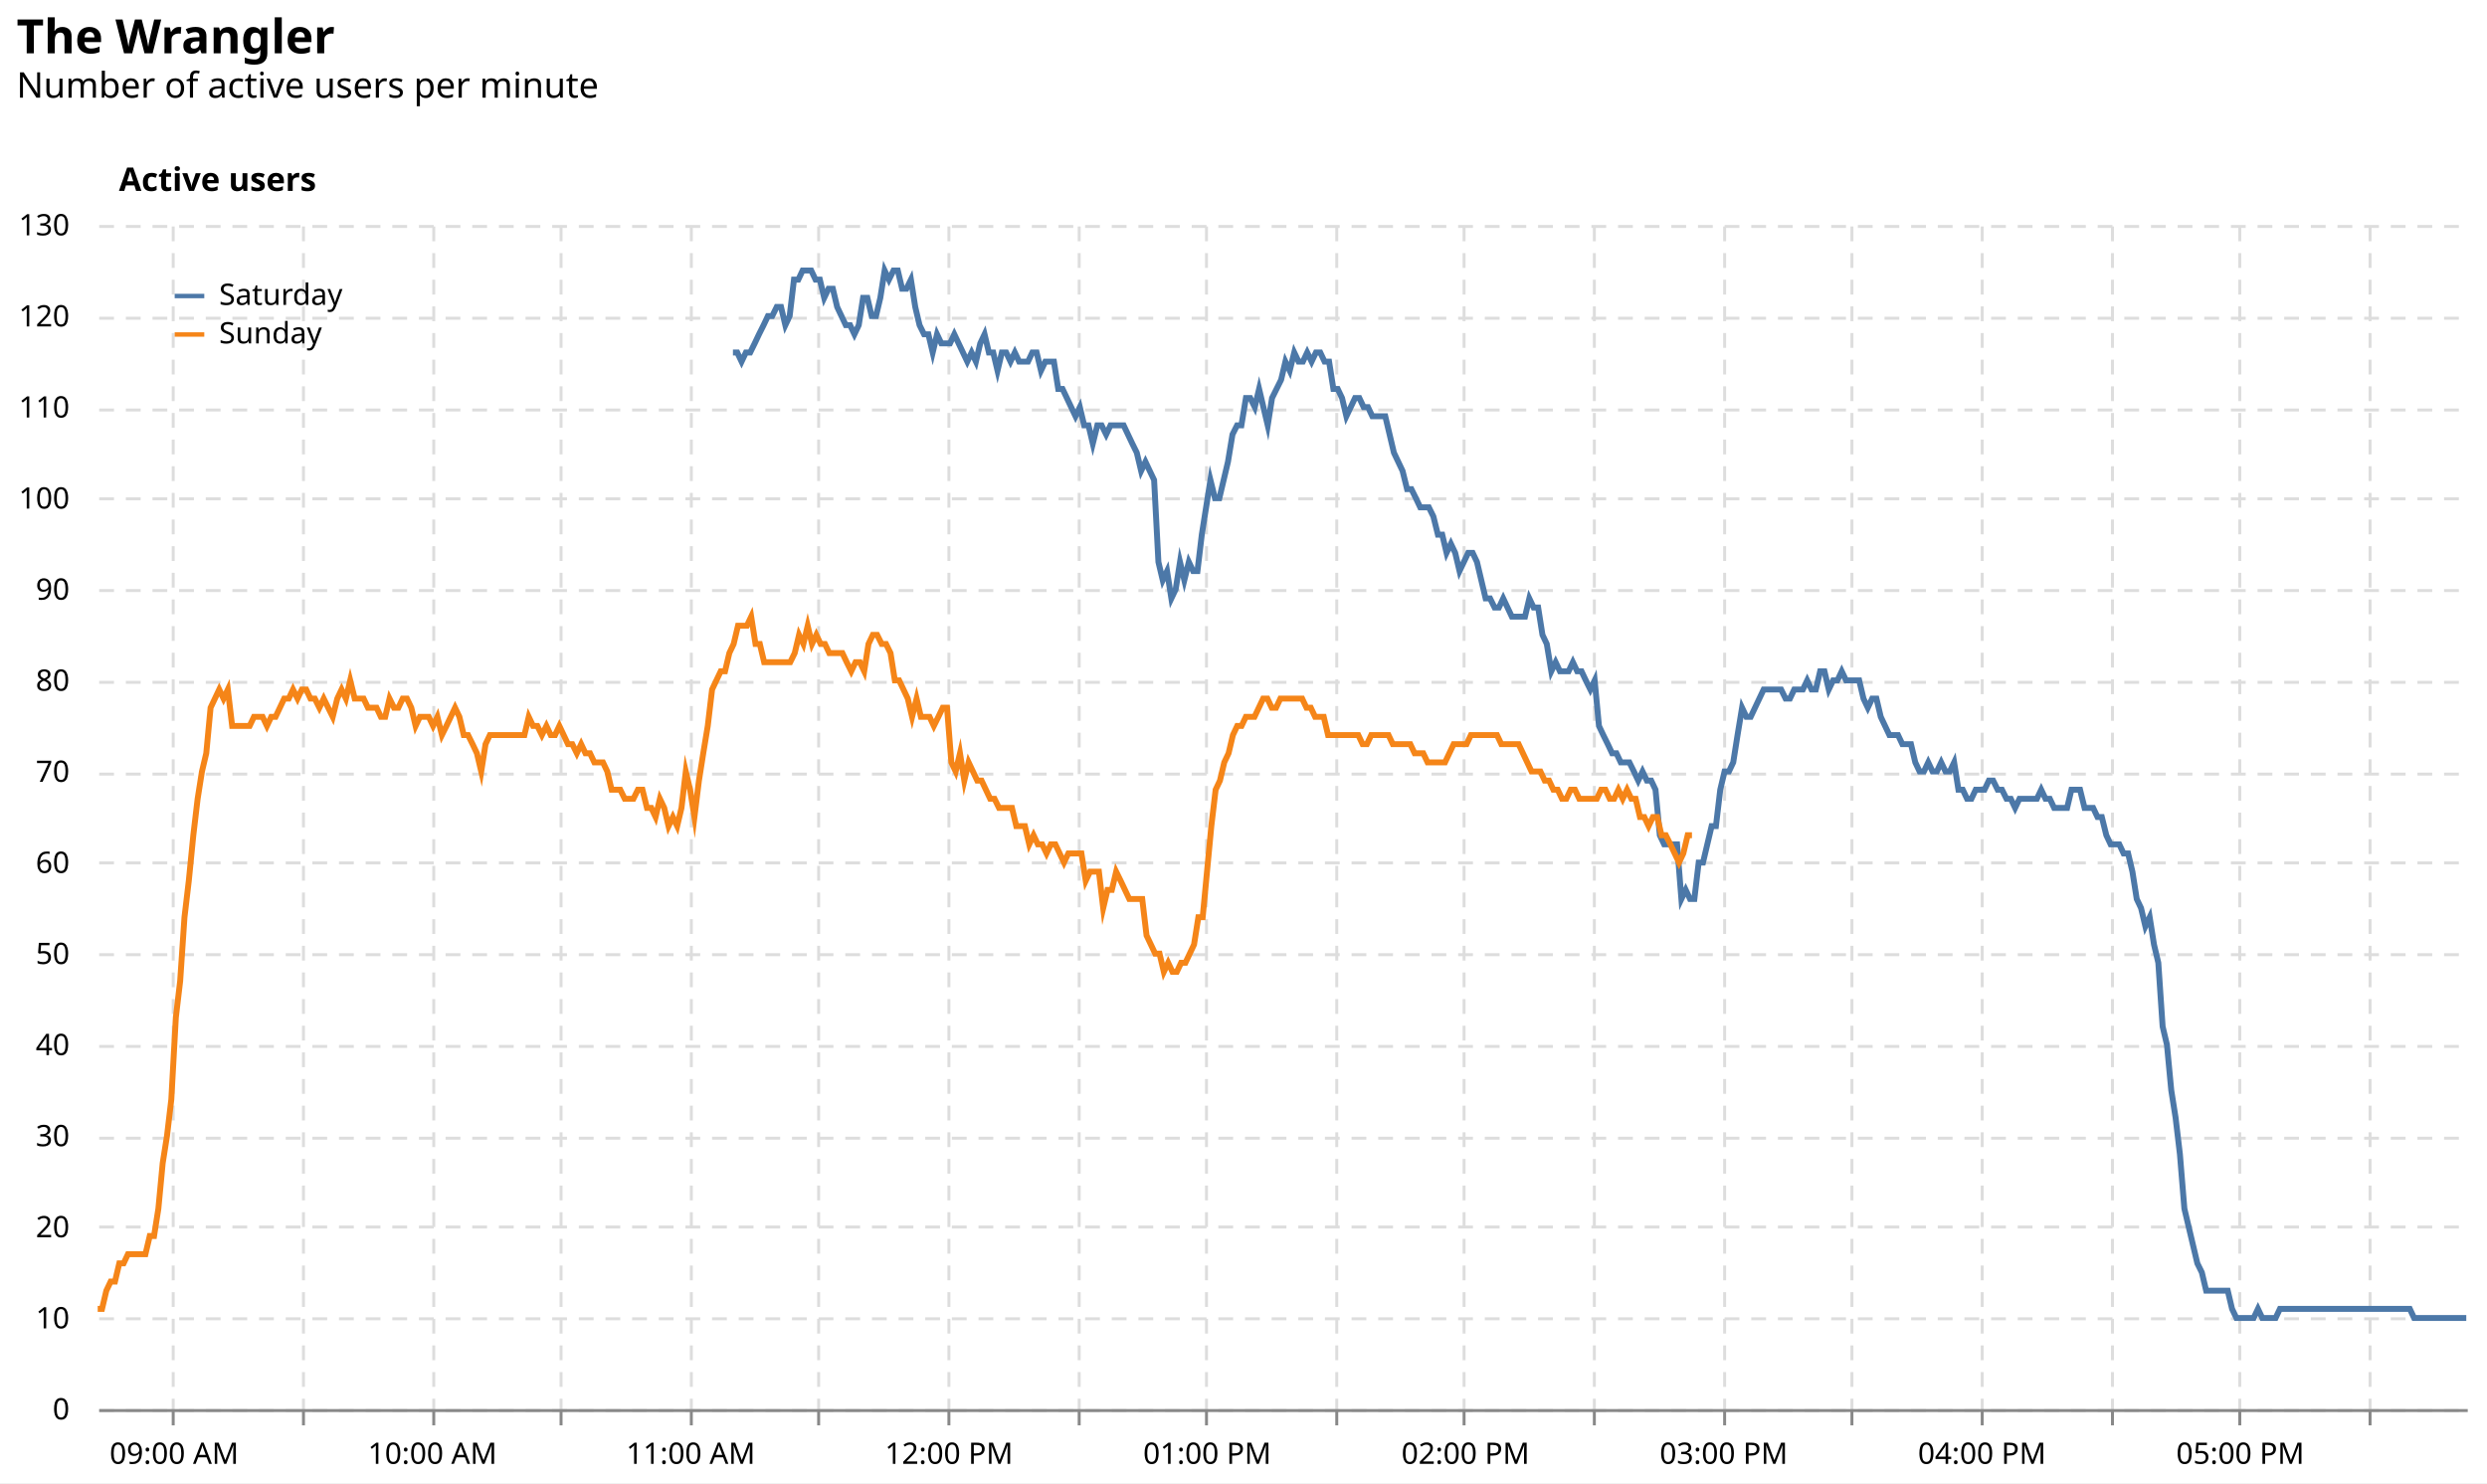
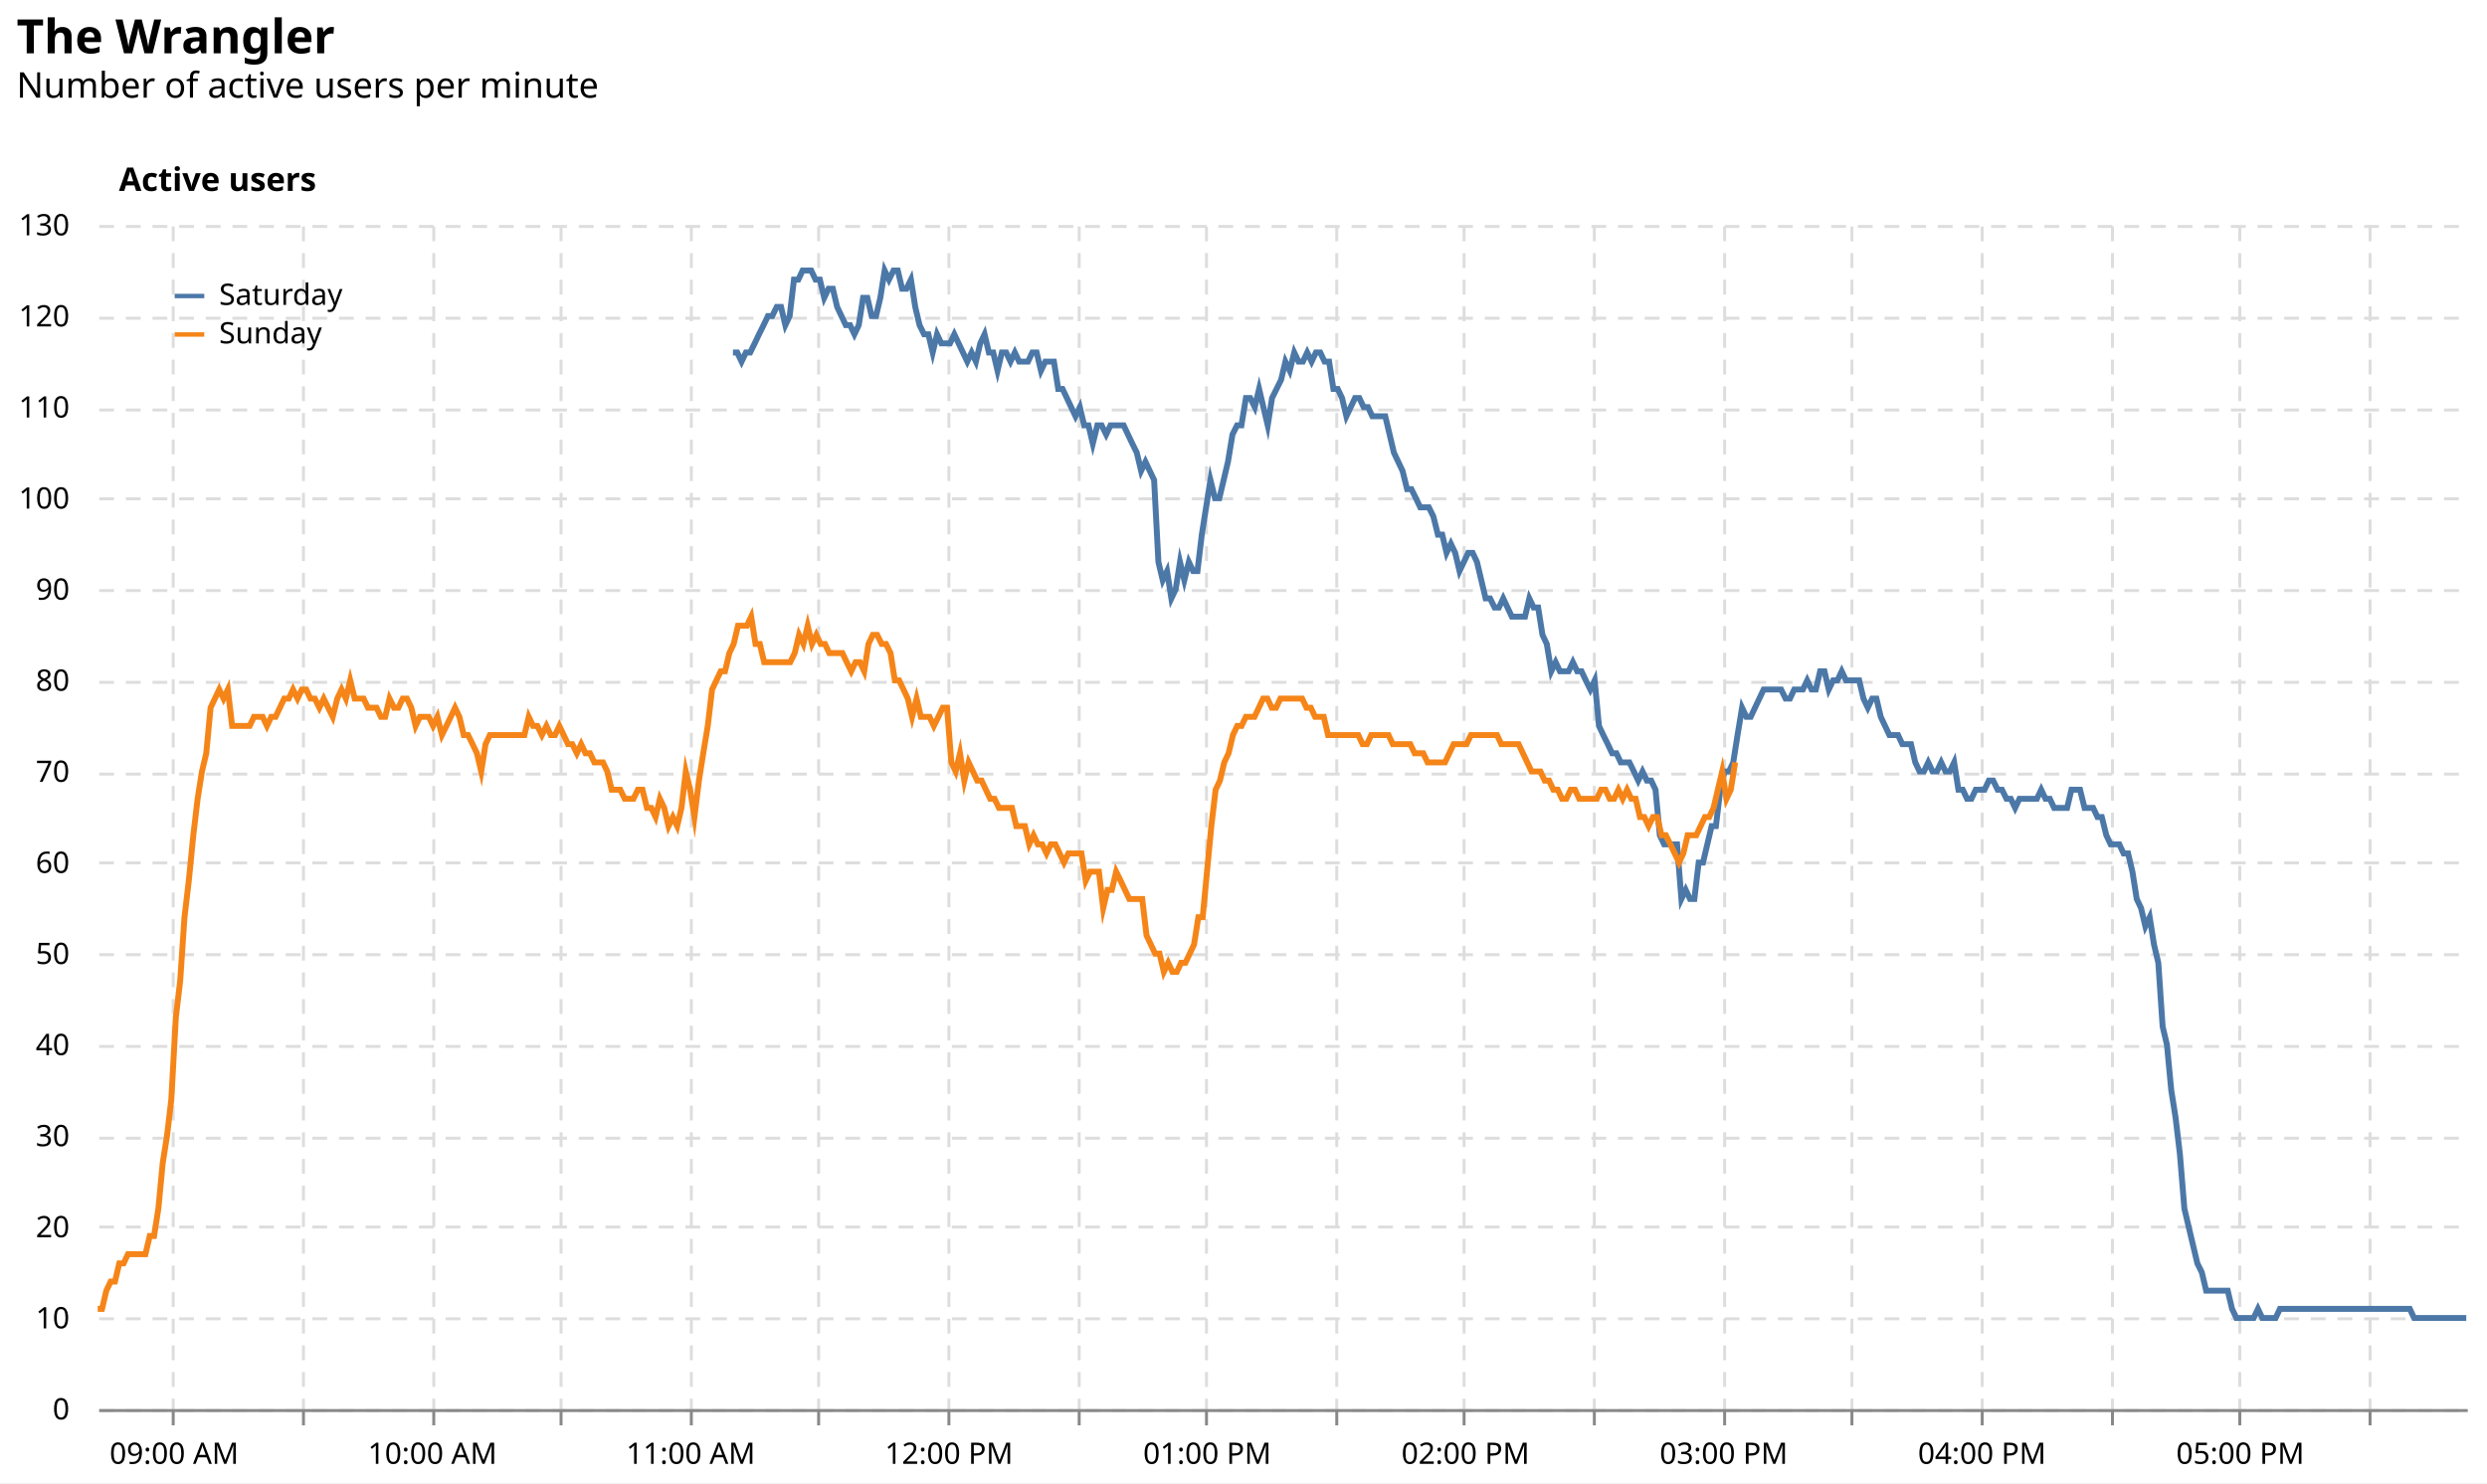
<svg xmlns="http://www.w3.org/2000/svg" version="1.1" class="marks" width="840" height="501" viewBox="0 0 840 501">
  <rect width="840" height="501" fill="white" />
  <g fill="none" stroke-miterlimit="10" transform="translate(33,76)">
    <g class="mark-group role-frame root" role="graphics-object" aria-roledescription="group mark container">
      <g transform="translate(0,0)">
        <path class="background" aria-hidden="true" d="M0,0h800v400h-800Z" stroke="#ddd" stroke-width="0" />
        <g>
          <g class="mark-group role-axis" role="graphics-symbol" aria-roledescription="axis" aria-label="X-axis for a time scale with values from Saturday, 13 November 2021, 8:42:34 AM to Saturday, 13 November 2021, 5:52:50 PM">
            <g transform="translate(0.5,400.5)">
              <path class="background" aria-hidden="true" d="M0,0h0v0h0Z" pointer-events="none" />
              <g>
                <g class="mark-rule role-axis-grid" pointer-events="none">
                  <line transform="translate(25,-400)" x2="0" y2="400" stroke="#ddd" stroke-width="1" stroke-dasharray="5,4" opacity="1" />
                  <line transform="translate(69,-400)" x2="0" y2="400" stroke="#ddd" stroke-width="1" stroke-dasharray="5,4" opacity="1" />
                  <line transform="translate(113,-400)" x2="0" y2="400" stroke="#ddd" stroke-width="1" stroke-dasharray="5,4" opacity="1" />
                  <line transform="translate(156,-400)" x2="0" y2="400" stroke="#ddd" stroke-width="1" stroke-dasharray="5,4" opacity="1" />
                  <line transform="translate(200,-400)" x2="0" y2="400" stroke="#ddd" stroke-width="1" stroke-dasharray="5,4" opacity="1" />
                  <line transform="translate(243,-400)" x2="0" y2="400" stroke="#ddd" stroke-width="1" stroke-dasharray="5,4" opacity="1" />
                  <line transform="translate(287,-400)" x2="0" y2="400" stroke="#ddd" stroke-width="1" stroke-dasharray="5,4" opacity="1" />
                  <line transform="translate(331,-400)" x2="0" y2="400" stroke="#ddd" stroke-width="1" stroke-dasharray="5,4" opacity="1" />
                  <line transform="translate(374,-400)" x2="0" y2="400" stroke="#ddd" stroke-width="1" stroke-dasharray="5,4" opacity="1" />
                  <line transform="translate(418,-400)" x2="0" y2="400" stroke="#ddd" stroke-width="1" stroke-dasharray="5,4" opacity="1" />
                  <line transform="translate(461,-400)" x2="0" y2="400" stroke="#ddd" stroke-width="1" stroke-dasharray="5,4" opacity="1" />
                  <line transform="translate(505,-400)" x2="0" y2="400" stroke="#ddd" stroke-width="1" stroke-dasharray="5,4" opacity="1" />
                  <line transform="translate(549,-400)" x2="0" y2="400" stroke="#ddd" stroke-width="1" stroke-dasharray="5,4" opacity="1" />
                  <line transform="translate(592,-400)" x2="0" y2="400" stroke="#ddd" stroke-width="1" stroke-dasharray="5,4" opacity="1" />
                  <line transform="translate(636,-400)" x2="0" y2="400" stroke="#ddd" stroke-width="1" stroke-dasharray="5,4" opacity="1" />
                  <line transform="translate(680,-400)" x2="0" y2="400" stroke="#ddd" stroke-width="1" stroke-dasharray="5,4" opacity="1" />
                  <line transform="translate(723,-400)" x2="0" y2="400" stroke="#ddd" stroke-width="1" stroke-dasharray="5,4" opacity="1" />
                  <line transform="translate(767,-400)" x2="0" y2="400" stroke="#ddd" stroke-width="1" stroke-dasharray="5,4" opacity="1" />
                </g>
              </g>
              <path class="foreground" aria-hidden="true" d="" pointer-events="none" display="none" />
            </g>
          </g>
          <g class="mark-group role-axis" role="graphics-symbol" aria-roledescription="axis" aria-label="Y-axis for a linear scale with values from 0 to 130">
            <g transform="translate(0.5,0.5)">
              <path class="background" aria-hidden="true" d="M0,0h0v0h0Z" pointer-events="none" />
              <g>
                <g class="mark-rule role-axis-grid" pointer-events="none">
                  <line transform="translate(0,400)" x2="800" y2="0" stroke="#ddd" stroke-width="1" stroke-dasharray="5,4" opacity="1" />
                  <line transform="translate(0,369)" x2="800" y2="0" stroke="#ddd" stroke-width="1" stroke-dasharray="5,4" opacity="1" />
                  <line transform="translate(0,338)" x2="800" y2="0" stroke="#ddd" stroke-width="1" stroke-dasharray="5,4" opacity="1" />
                  <line transform="translate(0,308)" x2="800" y2="0" stroke="#ddd" stroke-width="1" stroke-dasharray="5,4" opacity="1" />
                  <line transform="translate(0,277)" x2="800" y2="0" stroke="#ddd" stroke-width="1" stroke-dasharray="5,4" opacity="1" />
                  <line transform="translate(0,246)" x2="800" y2="0" stroke="#ddd" stroke-width="1" stroke-dasharray="5,4" opacity="1" />
                  <line transform="translate(0,215)" x2="800" y2="0" stroke="#ddd" stroke-width="1" stroke-dasharray="5,4" opacity="1" />
                  <line transform="translate(0,185)" x2="800" y2="0" stroke="#ddd" stroke-width="1" stroke-dasharray="5,4" opacity="1" />
                  <line transform="translate(0,154)" x2="800" y2="0" stroke="#ddd" stroke-width="1" stroke-dasharray="5,4" opacity="1" />
                  <line transform="translate(0,123)" x2="800" y2="0" stroke="#ddd" stroke-width="1" stroke-dasharray="5,4" opacity="1" />
                  <line transform="translate(0,92)" x2="800" y2="0" stroke="#ddd" stroke-width="1" stroke-dasharray="5,4" opacity="1" />
                  <line transform="translate(0,62)" x2="800" y2="0" stroke="#ddd" stroke-width="1" stroke-dasharray="5,4" opacity="1" />
                  <line transform="translate(0,31)" x2="800" y2="0" stroke="#ddd" stroke-width="1" stroke-dasharray="5,4" opacity="1" />
                  <line transform="translate(0,0)" x2="800" y2="0" stroke="#ddd" stroke-width="1" stroke-dasharray="5,4" opacity="1" />
                </g>
              </g>
              <path class="foreground" aria-hidden="true" d="" pointer-events="none" display="none" />
            </g>
          </g>
          <g class="mark-group role-axis" role="graphics-symbol" aria-roledescription="axis" aria-label="X-axis for a time scale with values from Saturday, 13 November 2021, 8:42:34 AM to Saturday, 13 November 2021, 5:52:50 PM">
            <g transform="translate(0.5,400.5)">
              <path class="background" aria-hidden="true" d="M0,0h0v0h0Z" pointer-events="none" />
              <g>
                <g class="mark-rule role-axis-tick" pointer-events="none">
                  <line transform="translate(25,0)" x2="0" y2="5" stroke="#888" stroke-width="1" opacity="1" />
                  <line transform="translate(69,0)" x2="0" y2="5" stroke="#888" stroke-width="1" opacity="1" />
                  <line transform="translate(113,0)" x2="0" y2="5" stroke="#888" stroke-width="1" opacity="1" />
                  <line transform="translate(156,0)" x2="0" y2="5" stroke="#888" stroke-width="1" opacity="1" />
                  <line transform="translate(200,0)" x2="0" y2="5" stroke="#888" stroke-width="1" opacity="1" />
                  <line transform="translate(243,0)" x2="0" y2="5" stroke="#888" stroke-width="1" opacity="1" />
                  <line transform="translate(287,0)" x2="0" y2="5" stroke="#888" stroke-width="1" opacity="1" />
                  <line transform="translate(331,0)" x2="0" y2="5" stroke="#888" stroke-width="1" opacity="1" />
                  <line transform="translate(374,0)" x2="0" y2="5" stroke="#888" stroke-width="1" opacity="1" />
                  <line transform="translate(418,0)" x2="0" y2="5" stroke="#888" stroke-width="1" opacity="1" />
                  <line transform="translate(461,0)" x2="0" y2="5" stroke="#888" stroke-width="1" opacity="1" />
                  <line transform="translate(505,0)" x2="0" y2="5" stroke="#888" stroke-width="1" opacity="1" />
                  <line transform="translate(549,0)" x2="0" y2="5" stroke="#888" stroke-width="1" opacity="1" />
                  <line transform="translate(592,0)" x2="0" y2="5" stroke="#888" stroke-width="1" opacity="1" />
                  <line transform="translate(636,0)" x2="0" y2="5" stroke="#888" stroke-width="1" opacity="1" />
                  <line transform="translate(680,0)" x2="0" y2="5" stroke="#888" stroke-width="1" opacity="1" />
                  <line transform="translate(723,0)" x2="0" y2="5" stroke="#888" stroke-width="1" opacity="1" />
                  <line transform="translate(767,0)" x2="0" y2="5" stroke="#888" stroke-width="1" opacity="1" />
                </g>
                <g class="mark-text role-axis-label" pointer-events="none">
                  <text text-anchor="middle" transform="translate(25.33315,18)" font-family="Sometype Mono" font-size="10px" fill="#000" opacity="1">09:00 AM</text>
                  <text text-anchor="middle" transform="translate(68.94796,18)" font-family="Sometype Mono" font-size="10px" fill="#000" opacity="0">09:30 AM</text>
                  <text text-anchor="middle" transform="translate(112.5628,18)" font-family="Sometype Mono" font-size="10px" fill="#000" opacity="1">10:00 AM</text>
                  <text text-anchor="middle" transform="translate(156.1776,18)" font-family="Sometype Mono" font-size="10px" fill="#000" opacity="0">10:30 AM</text>
                  <text text-anchor="middle" transform="translate(199.7924,18)" font-family="Sometype Mono" font-size="10px" fill="#000" opacity="1">11:00 AM</text>
                  <text text-anchor="middle" transform="translate(243.4072,18)" font-family="Sometype Mono" font-size="10px" fill="#000" opacity="0">11:30 AM</text>
                  <text text-anchor="middle" transform="translate(287.022,18)" font-family="Sometype Mono" font-size="10px" fill="#000" opacity="1">12:00 PM</text>
                  <text text-anchor="middle" transform="translate(330.6368,18)" font-family="Sometype Mono" font-size="10px" fill="#000" opacity="0">12:30 PM</text>
                  <text text-anchor="middle" transform="translate(374.2516,18)" font-family="Sometype Mono" font-size="10px" fill="#000" opacity="1">01:00 PM</text>
                  <text text-anchor="middle" transform="translate(417.8664,18)" font-family="Sometype Mono" font-size="10px" fill="#000" opacity="0">01:30 PM</text>
                  <text text-anchor="middle" transform="translate(461.4812,18)" font-family="Sometype Mono" font-size="10px" fill="#000" opacity="1">02:00 PM</text>
                  <text text-anchor="middle" transform="translate(505.096,18)" font-family="Sometype Mono" font-size="10px" fill="#000" opacity="0">02:30 PM</text>
                  <text text-anchor="middle" transform="translate(548.7109,18)" font-family="Sometype Mono" font-size="10px" fill="#000" opacity="1">03:00 PM</text>
                  <text text-anchor="middle" transform="translate(592.3257,18)" font-family="Sometype Mono" font-size="10px" fill="#000" opacity="0">03:30 PM</text>
                  <text text-anchor="middle" transform="translate(635.9405,18)" font-family="Sometype Mono" font-size="10px" fill="#000" opacity="1">04:00 PM</text>
                  <text text-anchor="middle" transform="translate(679.5553,18)" font-family="Sometype Mono" font-size="10px" fill="#000" opacity="0">04:30 PM</text>
                  <text text-anchor="middle" transform="translate(723.1701,18)" font-family="Sometype Mono" font-size="10px" fill="#000" opacity="1">05:00 PM</text>
                  <text text-anchor="middle" transform="translate(766.7849,18)" font-family="Sometype Mono" font-size="10px" fill="#000" opacity="0">05:30 PM</text>
                </g>
                <g class="mark-rule role-axis-domain" pointer-events="none">
                  <line transform="translate(0,0)" x2="800" y2="0" stroke="#888" stroke-width="1" opacity="1" />
                </g>
              </g>
              <path class="foreground" aria-hidden="true" d="" pointer-events="none" display="none" />
            </g>
          </g>
          <g class="mark-group role-axis" role="graphics-symbol" aria-roledescription="axis" aria-label="Y-axis titled 'Active users' for a linear scale with values from 0 to 130">
            <g transform="translate(0.5,0.5)">
              <path class="background" aria-hidden="true" d="M0,0h0v0h0Z" pointer-events="none" />
              <g>
                <g class="mark-text role-axis-label" pointer-events="none">
                  <text text-anchor="end" transform="translate(-10,403)" font-family="Sometype Mono" font-size="10px" fill="#000" opacity="1">0</text>
                  <text text-anchor="end" transform="translate(-10,372.2308)" font-family="Sometype Mono" font-size="10px" fill="#000" opacity="1">10</text>
                  <text text-anchor="end" transform="translate(-10,341.4615)" font-family="Sometype Mono" font-size="10px" fill="#000" opacity="1">20</text>
                  <text text-anchor="end" transform="translate(-10,310.6923)" font-family="Sometype Mono" font-size="10px" fill="#000" opacity="1">30</text>
                  <text text-anchor="end" transform="translate(-10,279.9231)" font-family="Sometype Mono" font-size="10px" fill="#000" opacity="1">40</text>
                  <text text-anchor="end" transform="translate(-10,249.1538)" font-family="Sometype Mono" font-size="10px" fill="#000" opacity="1">50</text>
                  <text text-anchor="end" transform="translate(-10,218.3846)" font-family="Sometype Mono" font-size="10px" fill="#000" opacity="1">60</text>
                  <text text-anchor="end" transform="translate(-10,187.6154)" font-family="Sometype Mono" font-size="10px" fill="#000" opacity="1">70</text>
                  <text text-anchor="end" transform="translate(-10,156.8462)" font-family="Sometype Mono" font-size="10px" fill="#000" opacity="1">80</text>
                  <text text-anchor="end" transform="translate(-10,126.0769)" font-family="Sometype Mono" font-size="10px" fill="#000" opacity="1">90</text>
                  <text text-anchor="end" transform="translate(-10,95.30769)" font-family="Sometype Mono" font-size="10px" fill="#000" opacity="1">100</text>
                  <text text-anchor="end" transform="translate(-10,64.53846)" font-family="Sometype Mono" font-size="10px" fill="#000" opacity="1">110</text>
                  <text text-anchor="end" transform="translate(-10,33.76923)" font-family="Sometype Mono" font-size="10px" fill="#000" opacity="1">120</text>
                  <text text-anchor="end" transform="translate(-10,3)" font-family="Sometype Mono" font-size="10px" fill="#000" opacity="1">130</text>
                </g>
                <g class="mark-text role-axis-title" pointer-events="none">
                  <text text-anchor="middle" transform="translate(40,-12)" font-family="Sometype Mono" font-size="11px" font-weight="bold" fill="#000" opacity="1">Active users</text>
                </g>
              </g>
              <path class="foreground" aria-hidden="true" d="" pointer-events="none" display="none" />
            </g>
          </g>
          <g class="mark-group role-scope pathgroup" role="graphics-object" aria-roledescription="group mark container">
            <g transform="translate(0,0)">
              <path class="background" aria-hidden="true" d="M0,0h800v400h-800Z" />
              <g>
                <g class="mark-line role-mark marks" role="graphics-symbol" aria-roledescription="line mark container">
                  <path d="M214.555,43.077L216.012,43.077L217.469,46.154L218.926,43.077L220.384,43.077L221.903,40L223.36,36.923L224.902,33.846L226.36,30.769L227.817,30.769L229.338,27.692L230.795,27.692L232.253,33.846L233.71,30.769L235.167,18.462L236.625,18.462L238.082,15.385L239.539,15.385L240.996,15.385L242.454,18.462L243.912,18.462L245.384,24.615L246.841,21.538L248.298,21.538L249.756,27.692L251.213,30.769L252.671,33.846L254.128,33.846L255.586,36.923L257.044,33.846L258.503,24.615L259.96,24.615L261.417,30.769L262.875,30.769L264.332,24.615L265.791,15.385L267.252,18.462L268.776,15.385L270.238,15.385L271.696,21.538L273.153,21.538L274.672,18.462L276.13,27.692L277.588,33.846L279.108,36.923L280.565,36.923L282.027,43.077L283.484,36.923L284.942,40L286.399,40L287.861,40L289.322,36.923L290.783,40L292.243,43.077L293.705,46.154L295.165,43.077L296.627,46.154L298.085,40L299.542,36.923L301.002,43.077L302.463,43.077L303.921,49.231L305.382,43.077L306.841,43.077L308.304,46.154L309.764,43.077L311.226,46.154L312.687,46.154L314.214,46.154L315.675,43.077L317.133,43.077L318.596,49.231L320.054,46.154L321.512,46.154L322.969,46.154L324.426,55.385L325.881,55.385L327.342,58.462L328.799,61.538L330.261,64.615L331.72,61.538L333.183,67.692L334.642,67.692L336.104,73.846L337.628,67.692L339.087,67.692L340.616,70.769L342.077,67.692L343.535,67.692L344.997,67.692L346.52,67.692L347.977,70.769L349.436,73.846L350.957,76.923L352.419,83.077L353.881,80L355.339,83.077L356.807,86.154L358.264,113.846L359.721,120L361.181,116.923L362.638,126.154L364.096,123.077L365.553,113.846L367.015,120L368.537,113.846L369.994,116.923L371.451,116.923L372.914,104.615L374.371,95.385L375.829,86.154L377.358,92.308L378.841,92.308L380.298,86.154L381.755,80L383.278,70.769L384.827,67.692L386.285,67.692L387.819,58.462L389.281,58.462L390.807,61.538L392.268,55.385L393.725,61.538L395.183,67.692L396.641,58.462L398.165,55.385L399.697,52.308L401.154,46.154L402.612,49.231L404.14,43.077L405.599,46.154L407.056,46.154L408.515,43.077L410.002,46.154L411.462,43.077L412.924,43.077L414.384,46.154L415.904,46.154L417.362,55.385L418.823,55.385L420.286,58.462L421.746,64.615L423.21,61.538L424.667,58.462L426.129,58.462L427.589,61.538L429.051,61.538L430.511,64.615L431.969,64.615L433.429,64.615L434.887,64.615L436.345,70.769L437.802,76.923L439.261,80L440.724,83.077L442.248,89.231L443.705,89.231L445.232,92.308L446.69,95.385L448.148,95.385L449.605,95.385L451.13,98.462L452.663,104.615L454.123,104.615L455.585,110.769L457.045,107.692L458.503,110.769L459.966,116.923L461.425,113.846L462.882,110.769L464.402,110.769L465.86,113.846L467.317,120L468.776,126.154L470.28,126.154L471.804,129.231L473.261,129.231L474.72,126.154L476.177,129.231L477.635,132.308L479.092,132.308L480.62,132.308L482.077,132.308L483.535,126.154L484.993,129.231L486.52,129.231L487.978,138.462L489.435,141.538L490.964,150.769L492.422,147.692L493.879,150.769L495.337,150.769L496.794,150.769L498.252,147.692L499.709,150.769L501.167,150.769L502.624,153.846L504.147,156.923L505.605,153.846L507.062,169.231L508.52,172.308L510.045,175.385L511.503,178.462L512.961,178.462L514.418,181.538L515.876,181.538L517.333,181.538L518.854,184.615L520.312,187.692L521.77,184.615L523.243,187.692L524.7,187.692L526.158,190.769L527.615,206.154L529.072,209.231L530.529,209.231L531.987,209.231L533.444,209.231L534.902,227.692L536.359,224.615L537.817,227.692L539.279,227.692L540.737,215.385L542.194,215.385L543.652,209.231L545.109,203.077L546.566,203.077L548.024,190.769L549.481,184.615L550.952,184.615L552.41,181.538L553.867,172.308L555.392,163.077L556.849,166.154L558.309,166.154L559.766,163.077L561.224,160L562.681,156.923L564.138,156.923L565.663,156.923L567.121,156.923L568.578,156.923L570.1,160L571.557,160L573.016,156.923L574.474,156.923L575.933,156.923L577.391,153.846L578.849,156.923L580.306,156.923L581.764,150.769L583.221,150.769L584.679,156.923L586.139,153.846L587.597,153.846L589.054,150.769L590.512,153.846L591.969,153.846L593.492,153.846L594.95,153.846L596.407,160L597.865,163.077L599.323,160L600.781,160L602.238,166.154L603.696,169.231L605.154,172.308L606.611,172.308L608.069,172.308L609.526,175.385L610.984,175.385L612.442,175.385L613.899,181.538L615.357,184.615L616.814,184.615L618.272,181.538L619.729,184.615L621.187,184.615L622.646,181.538L624.103,184.615L625.561,184.615L627.019,181.538L628.476,190.769L629.934,190.769L631.391,193.846L632.849,193.846L634.306,190.769L635.828,190.769L637.286,190.769L638.744,187.692L640.201,187.692L641.718,190.769L643.176,190.769L644.705,193.846L646.163,193.846L647.622,196.923L649.08,193.846L650.599,193.846L652.057,193.846L653.514,193.846L654.972,193.846L656.429,190.769L657.887,193.846L659.344,193.846L660.802,196.923L662.261,196.923L663.718,196.923L665.176,196.923L666.633,190.769L668.091,190.769L669.549,190.769L671.069,196.923L672.527,196.923L673.984,196.923L675.442,200L676.9,200L678.424,206.154L679.881,209.231L681.342,209.231L682.8,209.231L684.258,212.308L685.782,212.308L687.24,218.462L688.697,227.692L690.155,230.769L691.612,236.923L693.07,233.846L694.528,243.077L694.528,243.077L695.985,249.231L697.443,270.769L698.9,276.923L700.358,292.308L701.816,301.538L703.273,313.846L704.791,332.308L706.249,338.462L707.707,344.615L709.165,350.769L710.686,353.846L712.143,360L713.602,360L715.059,360L716.516,360L717.974,360L719.432,360L720.889,366.154L722.35,369.231L723.808,369.231L725.266,369.231L726.723,369.231L728.181,369.231L729.639,366.154L731.097,369.231L732.623,369.231L734.081,369.231L735.598,369.231L737.056,366.154L738.514,366.154L739.972,366.154L741.43,366.154L742.887,366.154L744.345,366.154L745.802,366.154L747.26,366.154L748.718,366.154L750.175,366.154L751.633,366.154L753.091,366.154L754.615,366.154L756.073,366.154L757.531,366.154L758.989,366.154L760.456,366.154L761.914,366.154L763.371,366.154L764.829,366.154L766.287,366.154L767.745,366.154L769.203,366.154L770.661,366.154L772.118,366.154L773.576,366.154L775.034,366.154L776.491,366.154L777.949,366.154L779.406,366.154L780.927,366.154L782.384,369.231L783.841,369.231L785.299,369.231L786.818,369.231L788.275,369.231L789.732,369.231L791.19,369.231L792.713,369.231L794.17,369.231L795.628,369.231L797.085,369.231L798.543,369.231L800,369.231" stroke="#4c78a8" stroke-width="2" />
                </g>
              </g>
              <path class="foreground" aria-hidden="true" d="" display="none" />
            </g>
            <g transform="translate(0,0)">
              <path class="background" aria-hidden="true" d="M0,0h800v400h-800Z" />
              <g>
                <g class="mark-line role-mark marks" role="graphics-symbol" aria-roledescription="line mark container">
-                   <path d="M0,366.154L1.46,366.154L2.918,360L4.375,356.923L5.833,356.923L7.291,350.769L8.749,350.769L10.207,347.692L11.733,347.692L13.191,347.692L14.649,347.692L16.117,347.692L17.576,341.538L19.033,341.538L20.491,332.308L21.95,316.923L23.407,307.692L24.864,295.385L26.394,267.692L27.853,255.385L29.311,233.846L30.769,221.538L32.294,206.154L33.752,193.846L35.21,184.615L36.667,178.462L38.125,163.077L39.582,160L41.04,156.923L42.497,160L43.955,156.923L45.413,169.231L46.87,169.231L48.328,169.231L49.785,169.231L51.316,169.231L52.773,166.154L54.237,166.154L55.696,166.154L57.154,169.231L58.612,166.154L60.069,166.154L61.527,163.077L62.984,160L64.511,160L65.969,156.923L67.49,160L68.948,156.923L70.413,156.923L71.87,160L73.329,160L74.871,163.077L76.333,160L77.852,163.077L79.384,166.154L80.914,160L82.372,156.923L83.829,160L85.287,153.846L86.808,160L88.362,160L89.819,160L91.277,163.077L92.734,163.077L94.192,163.077L95.65,166.154L97.107,166.154L98.565,160L100.088,163.077L101.545,163.077L103.003,160L104.46,160L105.917,163.077L107.375,169.231L108.832,166.154L110.359,166.154L111.817,166.154L113.275,169.231L114.732,166.154L116.257,172.308L117.782,169.231L119.241,166.154L120.699,163.077L122.165,166.154L123.627,172.308L125.094,172.308L126.618,175.385L128.078,178.462L129.536,184.615L130.995,175.385L132.453,172.308L133.911,172.308L135.37,172.308L136.829,172.308L138.288,172.308L139.746,172.308L141.205,172.308L142.665,172.308L144.123,172.308L145.581,166.154L147.041,169.231L148.498,169.231L150.031,172.308L151.556,169.231L153.014,172.308L154.471,172.308L155.928,169.231L157.385,172.308L158.843,175.385L160.3,175.385L161.829,178.462L163.286,175.385L164.744,178.462L166.28,178.462L167.739,181.538L169.197,181.538L170.655,181.538L172.113,184.615L173.57,190.769L175.028,190.769L176.492,190.769L178.015,193.846L179.472,193.846L180.93,193.846L182.456,190.769L183.993,190.769L185.515,196.923L186.972,196.923L188.429,200L189.887,193.846L191.345,196.923L192.802,203.077L194.26,200L195.717,203.077L197.174,196.923L198.632,184.615L200.09,190.769L201.548,200L203.071,187.692L204.529,178.462L206.052,169.231L207.51,156.923L208.967,153.846L210.425,150.769L211.883,150.769L213.341,144.615L214.798,141.538L216.259,135.385L217.804,135.385L219.262,135.385L220.72,132.308L222.178,141.538L223.635,141.538L225.095,147.692L226.612,147.692L228.07,147.692L229.528,147.692L230.988,147.692L232.445,147.692L233.903,147.692L235.425,144.615L236.886,138.462L238.344,141.538L239.802,135.385L241.259,141.538L242.717,138.462L244.175,141.538L245.632,141.538L247.091,144.615L248.548,144.615L250.066,144.615L251.524,144.615L252.981,147.692L254.51,150.769L255.967,147.692L257.425,147.692L258.883,150.769L260.34,141.538L261.799,138.462L263.257,138.462L264.802,141.538L266.26,141.538L267.781,144.615L269.238,153.846L270.696,153.846L272.153,156.923L273.611,160L275.068,166.154L276.585,160L278.042,166.154L279.5,166.154L280.958,166.154L282.415,169.231L283.944,166.154L285.412,163.077L286.87,163.077L288.328,181.538L289.785,184.615L291.243,178.462L292.7,187.692L294.158,181.538L295.616,184.615L297.073,187.692L298.53,187.692L299.988,190.769L301.445,193.846L302.903,193.846L304.426,196.923L305.884,196.923L307.342,196.923L308.8,196.923L310.257,203.077L311.715,203.077L313.173,203.077L314.63,209.231L316.088,206.154L317.545,209.231L319.003,209.231L320.472,212.308L321.93,209.231L323.454,209.231L324.912,212.308L326.37,215.385L327.827,212.308L329.285,212.308L330.743,212.308L332.261,212.308L333.718,221.538L335.176,218.462L336.634,218.462L338.159,218.462L339.617,230.769L341.074,224.615L342.532,224.615L343.99,218.462L345.506,221.538L346.966,224.615L348.424,227.692L349.881,227.692L351.338,227.692L352.795,227.692L354.253,240L355.711,243.077L357.169,246.154L358.636,246.154L360.093,252.308L361.552,249.231L363.009,252.308L364.468,252.308L365.925,249.231L367.383,249.231L368.841,246.154L370.298,243.077L371.757,233.846L373.218,233.846L373.218,233.846L374.675,218.462L376.133,203.077L377.59,190.769L379.048,187.692L380.505,181.538L381.963,178.462L383.421,172.308L384.878,169.231L386.336,169.231L387.793,166.154L389.251,166.154L390.708,166.154L392.167,163.077L393.624,160L395.082,160L396.541,163.077L397.998,163.077L399.456,160L400.981,160L402.439,160L403.897,160L405.354,160L406.812,160L408.269,163.077L409.732,163.077L411.191,166.154L412.648,166.154L414.106,166.154L415.563,172.308L417.022,172.308L418.48,172.308L419.937,172.308L421.395,172.308L422.853,172.308L424.31,172.308L425.768,172.308L427.225,175.385L428.682,175.385L430.14,172.308L431.599,172.308L433.057,172.308L434.515,172.308L435.973,172.308L437.43,175.385L438.9,175.385L440.357,175.385L441.882,175.385L443.34,175.385L444.799,178.462L446.256,178.462L447.714,178.462L449.172,181.538L450.688,181.538L452.145,181.538L453.603,181.538L455.06,181.538L456.518,178.462L457.975,175.385L459.433,175.385L460.891,175.385L462.348,175.385L463.806,172.308L465.263,172.308L466.791,172.308L468.249,172.308L469.708,172.308L471.167,172.308L472.627,172.308L474.085,175.385L475.547,175.385L477.004,175.385L478.463,175.385L479.92,175.385L481.377,178.462L482.835,181.538L484.292,184.615L485.827,184.615L487.285,184.615L488.743,187.692L490.201,187.692L491.658,190.769L493.121,190.769L494.581,193.846L496.039,193.846L497.496,190.769L498.954,190.769L500.412,193.846L501.958,193.846L503.416,193.846L504.876,193.846L506.333,193.846L507.791,190.769L509.248,190.769L510.705,193.846L512.163,193.846L513.622,190.769L515.079,193.846L516.538,190.769L517.996,193.846L519.452,193.846L520.91,200L522.367,200L523.825,203.077L525.282,200L526.74,200L528.198,206.154L529.655,206.154L531.182,209.231L532.639,212.308L534.097,215.385L535.554,212.308L537.012,206.154L538.469,206.154" stroke="#f58518" stroke-width="2" />
+                   <path d="M0,366.154L1.46,366.154L2.918,360L4.375,356.923L5.833,356.923L7.291,350.769L8.749,350.769L10.207,347.692L11.733,347.692L13.191,347.692L14.649,347.692L16.117,347.692L17.576,341.538L19.033,341.538L20.491,332.308L21.95,316.923L23.407,307.692L24.864,295.385L26.394,267.692L27.853,255.385L29.311,233.846L30.769,221.538L32.294,206.154L33.752,193.846L35.21,184.615L36.667,178.462L38.125,163.077L39.582,160L41.04,156.923L42.497,160L43.955,156.923L45.413,169.231L46.87,169.231L48.328,169.231L49.785,169.231L51.316,169.231L52.773,166.154L54.237,166.154L55.696,166.154L57.154,169.231L58.612,166.154L60.069,166.154L61.527,163.077L62.984,160L64.511,160L65.969,156.923L67.49,160L68.948,156.923L70.413,156.923L71.87,160L73.329,160L74.871,163.077L76.333,160L77.852,163.077L79.384,166.154L80.914,160L82.372,156.923L83.829,160L85.287,153.846L86.808,160L88.362,160L89.819,160L91.277,163.077L92.734,163.077L94.192,163.077L95.65,166.154L97.107,166.154L98.565,160L100.088,163.077L101.545,163.077L103.003,160L104.46,160L105.917,163.077L107.375,169.231L108.832,166.154L110.359,166.154L111.817,166.154L113.275,169.231L114.732,166.154L116.257,172.308L117.782,169.231L119.241,166.154L120.699,163.077L122.165,166.154L123.627,172.308L125.094,172.308L126.618,175.385L128.078,178.462L129.536,184.615L130.995,175.385L132.453,172.308L133.911,172.308L135.37,172.308L136.829,172.308L138.288,172.308L139.746,172.308L141.205,172.308L142.665,172.308L144.123,172.308L145.581,166.154L147.041,169.231L148.498,169.231L150.031,172.308L151.556,169.231L153.014,172.308L154.471,172.308L155.928,169.231L157.385,172.308L158.843,175.385L160.3,175.385L161.829,178.462L163.286,175.385L164.744,178.462L166.28,178.462L167.739,181.538L169.197,181.538L170.655,181.538L172.113,184.615L173.57,190.769L175.028,190.769L176.492,190.769L178.015,193.846L179.472,193.846L180.93,193.846L182.456,190.769L183.993,190.769L185.515,196.923L186.972,196.923L188.429,200L189.887,193.846L191.345,196.923L192.802,203.077L194.26,200L195.717,203.077L197.174,196.923L198.632,184.615L200.09,190.769L201.548,200L203.071,187.692L204.529,178.462L206.052,169.231L207.51,156.923L208.967,153.846L210.425,150.769L211.883,150.769L213.341,144.615L214.798,141.538L216.259,135.385L217.804,135.385L219.262,135.385L220.72,132.308L222.178,141.538L223.635,141.538L225.095,147.692L226.612,147.692L228.07,147.692L229.528,147.692L230.988,147.692L232.445,147.692L233.903,147.692L235.425,144.615L236.886,138.462L238.344,141.538L239.802,135.385L241.259,141.538L242.717,138.462L244.175,141.538L245.632,141.538L247.091,144.615L248.548,144.615L250.066,144.615L251.524,144.615L252.981,147.692L254.51,150.769L255.967,147.692L257.425,147.692L258.883,150.769L260.34,141.538L261.799,138.462L263.257,138.462L264.802,141.538L266.26,141.538L267.781,144.615L269.238,153.846L270.696,153.846L272.153,156.923L273.611,160L275.068,166.154L276.585,160L278.042,166.154L279.5,166.154L280.958,166.154L282.415,169.231L283.944,166.154L285.412,163.077L286.87,163.077L288.328,181.538L289.785,184.615L291.243,178.462L292.7,187.692L294.158,181.538L295.616,184.615L297.073,187.692L298.53,187.692L299.988,190.769L301.445,193.846L302.903,193.846L304.426,196.923L305.884,196.923L307.342,196.923L308.8,196.923L310.257,203.077L311.715,203.077L313.173,203.077L314.63,209.231L316.088,206.154L317.545,209.231L319.003,209.231L320.472,212.308L321.93,209.231L323.454,209.231L324.912,212.308L326.37,215.385L327.827,212.308L329.285,212.308L330.743,212.308L332.261,212.308L333.718,221.538L335.176,218.462L336.634,218.462L338.159,218.462L339.617,230.769L341.074,224.615L342.532,224.615L343.99,218.462L345.506,221.538L346.966,224.615L348.424,227.692L349.881,227.692L351.338,227.692L352.795,227.692L354.253,240L355.711,243.077L357.169,246.154L358.636,246.154L360.093,252.308L361.552,249.231L363.009,252.308L364.468,252.308L365.925,249.231L367.383,249.231L368.841,246.154L370.298,243.077L371.757,233.846L373.218,233.846L373.218,233.846L374.675,218.462L376.133,203.077L377.59,190.769L379.048,187.692L380.505,181.538L381.963,178.462L383.421,172.308L384.878,169.231L386.336,169.231L387.793,166.154L389.251,166.154L390.708,166.154L392.167,163.077L393.624,160L395.082,160L396.541,163.077L397.998,163.077L399.456,160L400.981,160L402.439,160L403.897,160L405.354,160L406.812,160L408.269,163.077L409.732,163.077L411.191,166.154L412.648,166.154L414.106,166.154L415.563,172.308L417.022,172.308L418.48,172.308L419.937,172.308L421.395,172.308L422.853,172.308L424.31,172.308L425.768,172.308L427.225,175.385L428.682,175.385L430.14,172.308L431.599,172.308L433.057,172.308L434.515,172.308L435.973,172.308L437.43,175.385L438.9,175.385L440.357,175.385L441.882,175.385L443.34,175.385L444.799,178.462L446.256,178.462L447.714,178.462L449.172,181.538L450.688,181.538L452.145,181.538L453.603,181.538L455.06,181.538L456.518,178.462L457.975,175.385L459.433,175.385L460.891,175.385L462.348,175.385L463.806,172.308L465.263,172.308L466.791,172.308L468.249,172.308L469.708,172.308L471.167,172.308L472.627,172.308L474.085,175.385L475.547,175.385L477.004,175.385L478.463,175.385L479.92,175.385L481.377,178.462L482.835,181.538L484.292,184.615L485.827,184.615L487.285,184.615L488.743,187.692L490.201,187.692L491.658,190.769L493.121,190.769L494.581,193.846L496.039,193.846L497.496,190.769L498.954,190.769L500.412,193.846L501.958,193.846L503.416,193.846L504.876,193.846L506.333,193.846L507.791,190.769L509.248,190.769L510.705,193.846L512.163,193.846L513.622,190.769L515.079,193.846L516.538,190.769L517.996,193.846L519.452,193.846L520.91,200L522.367,200L523.825,203.077L525.282,200L526.74,200L528.198,206.154L529.655,206.154L531.182,209.231L532.639,212.308L534.097,215.385L535.554,212.308L537.012,206.154L538.469,206.154L539.927,206.154L541.384,203.077L542.842,200L544.299,200L545.758,196.923L547.216,190.769L548.673,184.615L550.131,193.846L551.588,190.769L553.046,181.538" stroke="#f58518" stroke-width="2" />
                </g>
              </g>
              <path class="foreground" aria-hidden="true" d="" display="none" />
            </g>
          </g>
          <g class="mark-group role-legend" role="graphics-symbol" aria-roledescription="legend" aria-label="Symbol legend for stroke color with 2 values: Saturday, Sunday">
            <g transform="translate(25,18)">
              <path class="background" aria-hidden="true" d="M0,0h63v24h-63Z" pointer-events="none" />
              <g>
                <g class="mark-group role-legend-entry">
                  <g transform="translate(0,0)">
                    <path class="background" aria-hidden="true" d="M0,0h0v0h0Z" pointer-events="none" />
                    <g>
                      <g class="mark-group role-scope" role="graphics-object" aria-roledescription="group mark container">
                        <g transform="translate(0,0)">
                          <path class="background" aria-hidden="true" d="M0,0h62.4v11h-62.4Z" pointer-events="none" opacity="1" />
                          <g>
                            <g class="mark-symbol role-legend-symbol" pointer-events="none">
                              <path transform="translate(6,6)" d="M-5,0L5,0" stroke="#4c78a8" stroke-width="1.5" opacity="1" />
                            </g>
                            <g class="mark-text role-legend-label" pointer-events="none">
                              <text text-anchor="start" transform="translate(16,9)" font-family="Sometype Mono" font-size="10px" fill="#000" opacity="1">Saturday</text>
                            </g>
                          </g>
                          <path class="foreground" aria-hidden="true" d="" pointer-events="none" display="none" />
                        </g>
                        <g transform="translate(0,13)">
                          <path class="background" aria-hidden="true" d="M0,0h62.4v11h-62.4Z" pointer-events="none" opacity="1" />
                          <g>
                            <g class="mark-symbol role-legend-symbol" pointer-events="none">
                              <path transform="translate(6,6)" d="M-5,0L5,0" stroke="#f58518" stroke-width="1.5" opacity="1" />
                            </g>
                            <g class="mark-text role-legend-label" pointer-events="none">
                              <text text-anchor="start" transform="translate(16,9)" font-family="Sometype Mono" font-size="10px" fill="#000" opacity="1">Sunday</text>
                            </g>
                          </g>
                          <path class="foreground" aria-hidden="true" d="" pointer-events="none" display="none" />
                        </g>
                      </g>
                    </g>
                    <path class="foreground" aria-hidden="true" d="" pointer-events="none" display="none" />
                  </g>
                </g>
              </g>
              <path class="foreground" aria-hidden="true" d="" pointer-events="none" display="none" />
            </g>
          </g>
          <g class="mark-group role-title">
            <g transform="translate(-27.39996,-71)">
              <path class="background" aria-hidden="true" d="M0,0h0v0h0Z" pointer-events="none" />
              <g>
                <g class="mark-text role-title-text" role="graphics-symbol" aria-roledescription="title" aria-label="Title text 'The Wrangler'" pointer-events="none">
                  <text text-anchor="start" transform="translate(0,13)" font-family="Sometype Mono" font-size="16px" font-weight="600" fill="#000" opacity="1">The Wrangler</text>
                </g>
                <g class="mark-text role-title-subtitle" role="graphics-symbol" aria-roledescription="subtitle" aria-label="Subtitle text 'Number of active users per minute'" pointer-events="none">
                  <text text-anchor="start" transform="translate(0,28)" font-family="Sometype Mono" font-size="12px" fill="#000" opacity="1">Number of active users per minute</text>
                </g>
              </g>
              <path class="foreground" aria-hidden="true" d="" pointer-events="none" display="none" />
            </g>
          </g>
        </g>
        <path class="foreground" aria-hidden="true" d="" display="none" />
      </g>
    </g>
  </g>
</svg>
